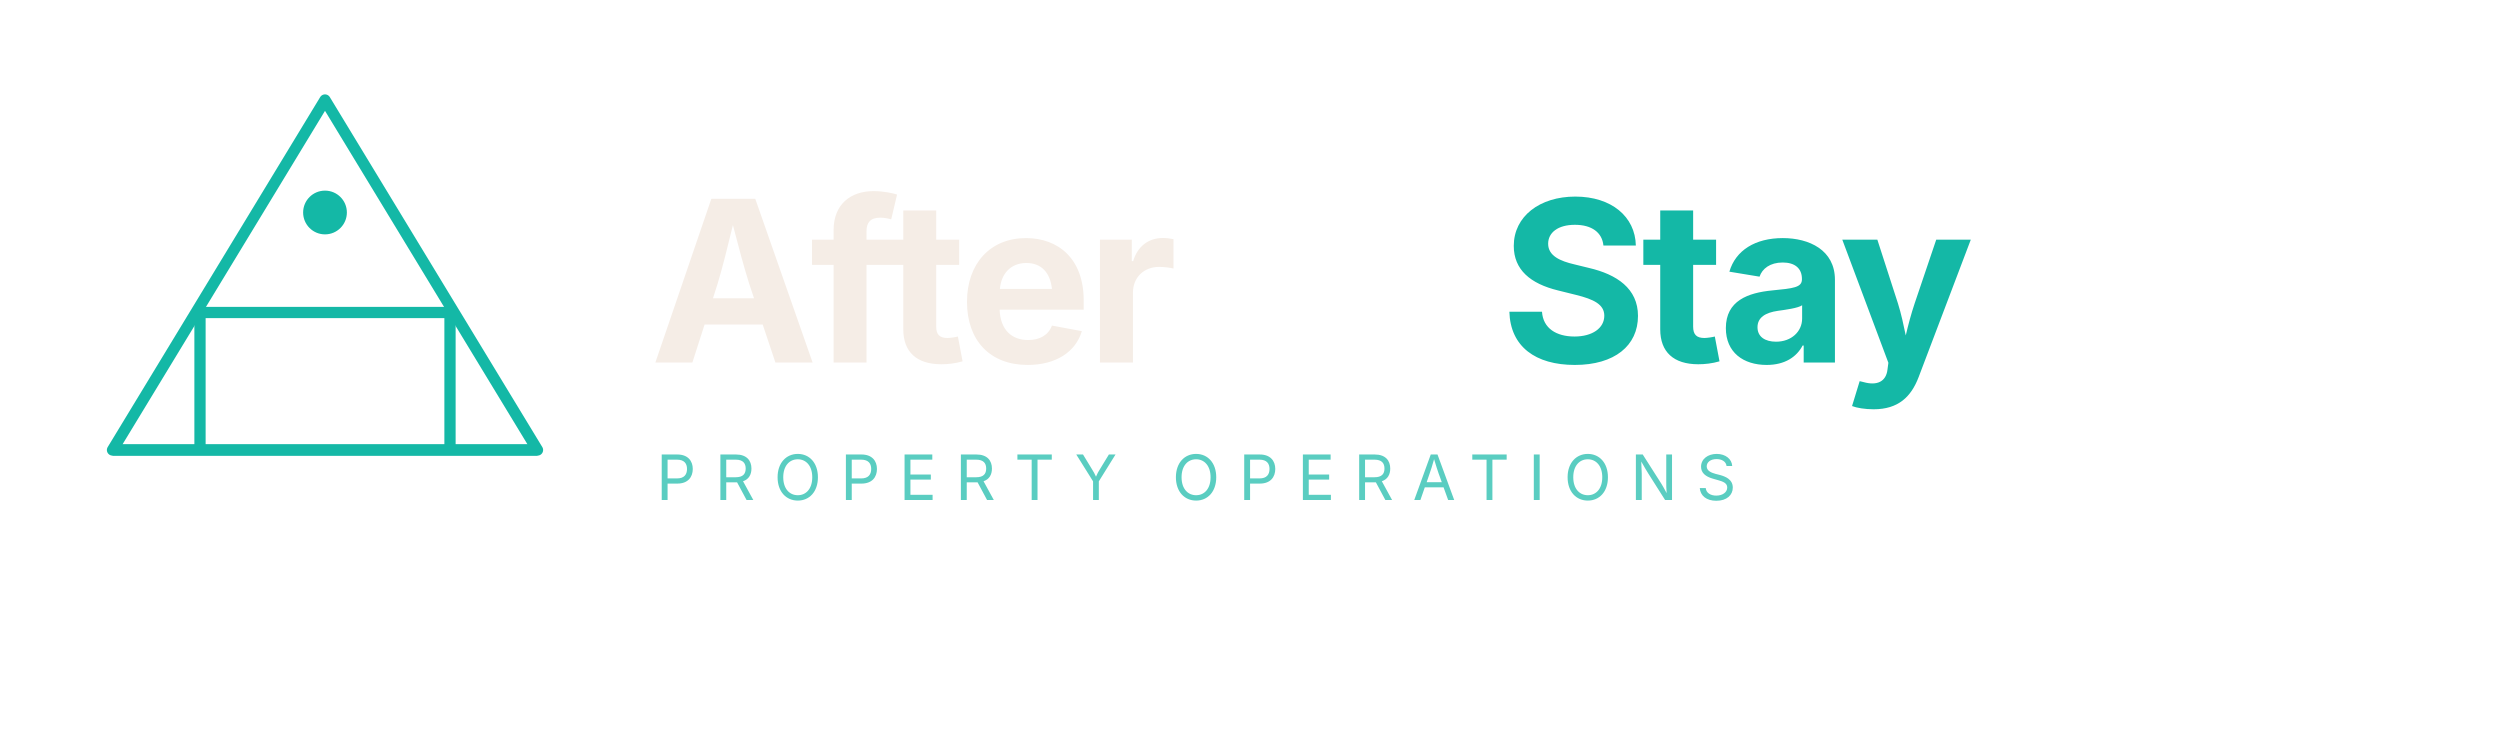
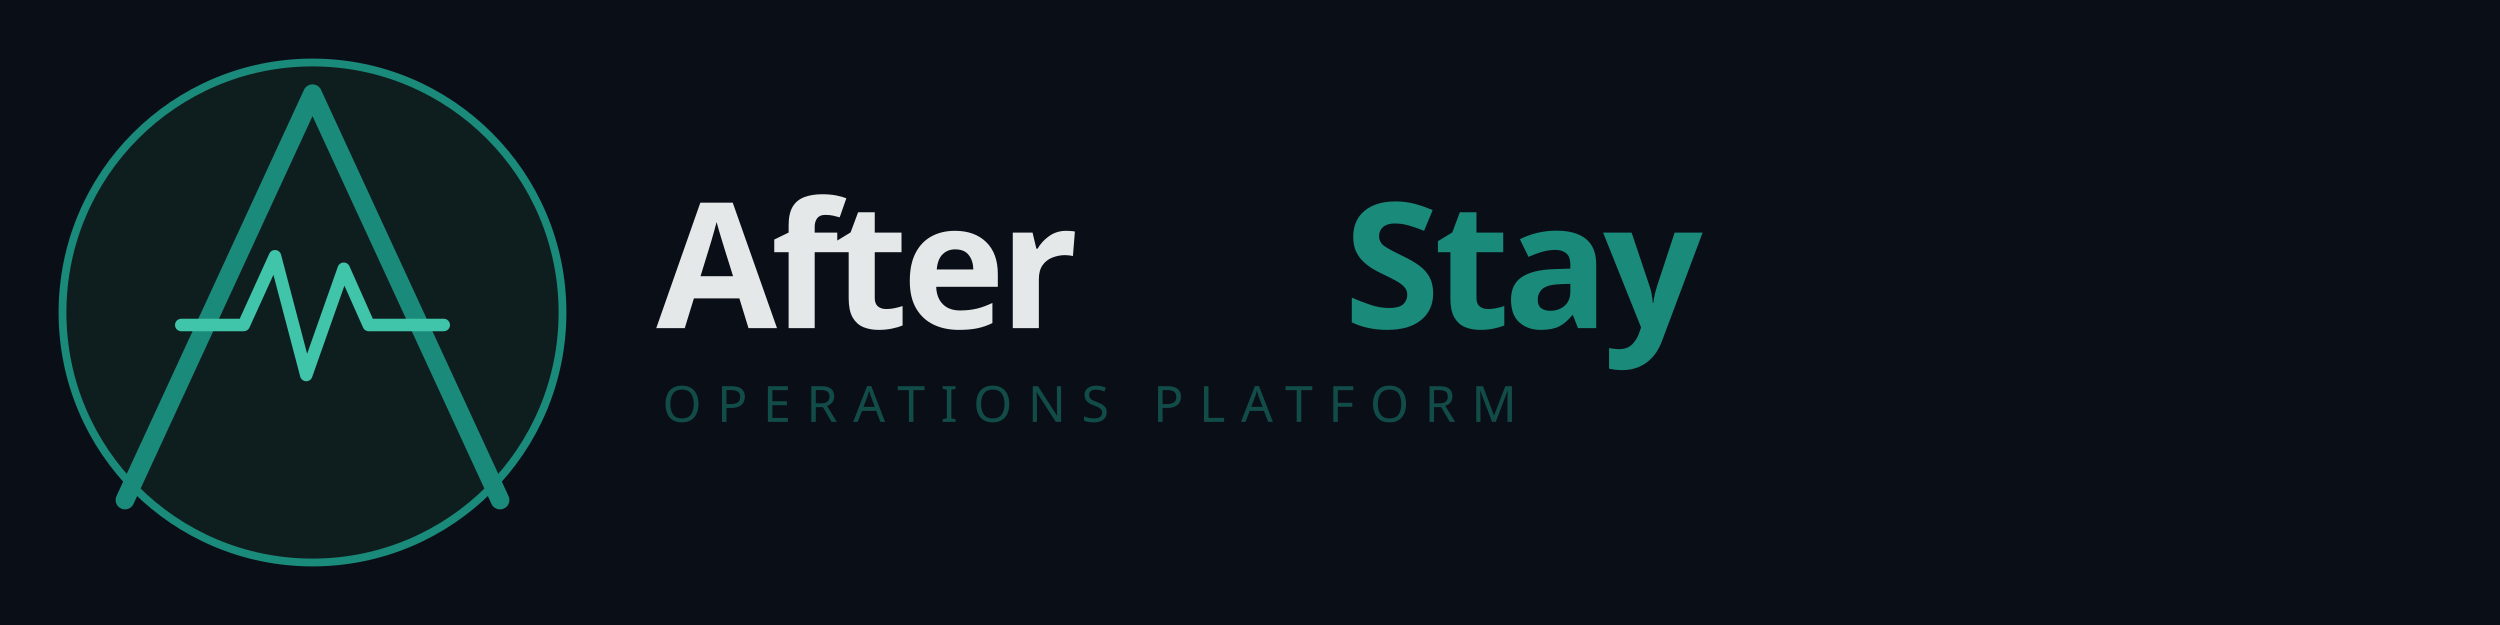
- <svg xmlns="http://www.w3.org/2000/svg" width="400" height="120" viewBox="0 0 400 120" fill="none">
-   <path d="M 52 16 L 86 72 L 18 72 Z" stroke="#14b8a6" stroke-width="1.8" fill="none" stroke-linejoin="round" />
-   <path d="M 32 72 L 32 50 L 72 50 L 72 72" stroke="#14b8a6" stroke-width="1.8" fill="none" />
-   <line x1="18" y1="72" x2="86" y2="72" stroke="#14b8a6" stroke-width="1.8" />
-   <circle cx="52" cy="34" r="3.5" fill="#14b8a6" />
-   <text x="104" y="58" font-family="Inter, system-ui, sans-serif" font-weight="700" font-size="36" letter-spacing="-1" fill="#f5ede6">After</text>
-   <text x="240" y="58" font-family="Inter, system-ui, sans-serif" font-weight="700" font-size="36" letter-spacing="-1" fill="#14b8a6">Stay</text>
-   <text x="105" y="80" font-family="Inter, system-ui, monospace" font-size="10" letter-spacing="3" fill="#14b8a6" opacity="0.7">PROPERTY OPERATIONS</text>
+ <svg xmlns="http://www.w3.org/2000/svg" width="800" height="200" viewBox="0 0 800 200" fill="none">
+   <rect width="800" height="200" fill="#0a0e17" />
+   <circle cx="100" cy="100" r="80" fill="#0e1e1e" stroke="#1a8a7a" stroke-width="2.5" />
+   <path d="M 40 160 L 100 30 L 160 160" stroke="#1a8a7a" stroke-width="6" fill="none" stroke-linecap="round" stroke-linejoin="round" />
+   <path d="M 58 104 L 78 104 L 88 82 L 98 120 L 110 86 L 118 104 L 142 104" stroke="#40c4aa" stroke-width="4" fill="none" stroke-linecap="round" stroke-linejoin="round" />
+   <text x="210" y="105" font-family="'Segoe UI', system-ui, -apple-system, sans-serif" font-weight="700" font-size="56" letter-spacing="-2" fill="#e4e8e8">After</text>
+   <text x="430" y="105" font-family="'Segoe UI', system-ui, -apple-system, sans-serif" font-weight="700" font-size="56" letter-spacing="-2" fill="#1a8a7a">Stay</text>
+   <text x="212" y="135" font-family="'Segoe UI', system-ui, -apple-system, sans-serif" font-weight="500" font-size="16" letter-spacing="5" fill="#1a8a7a" opacity="0.5">OPERATIONS PLATFORM</text>
</svg>
